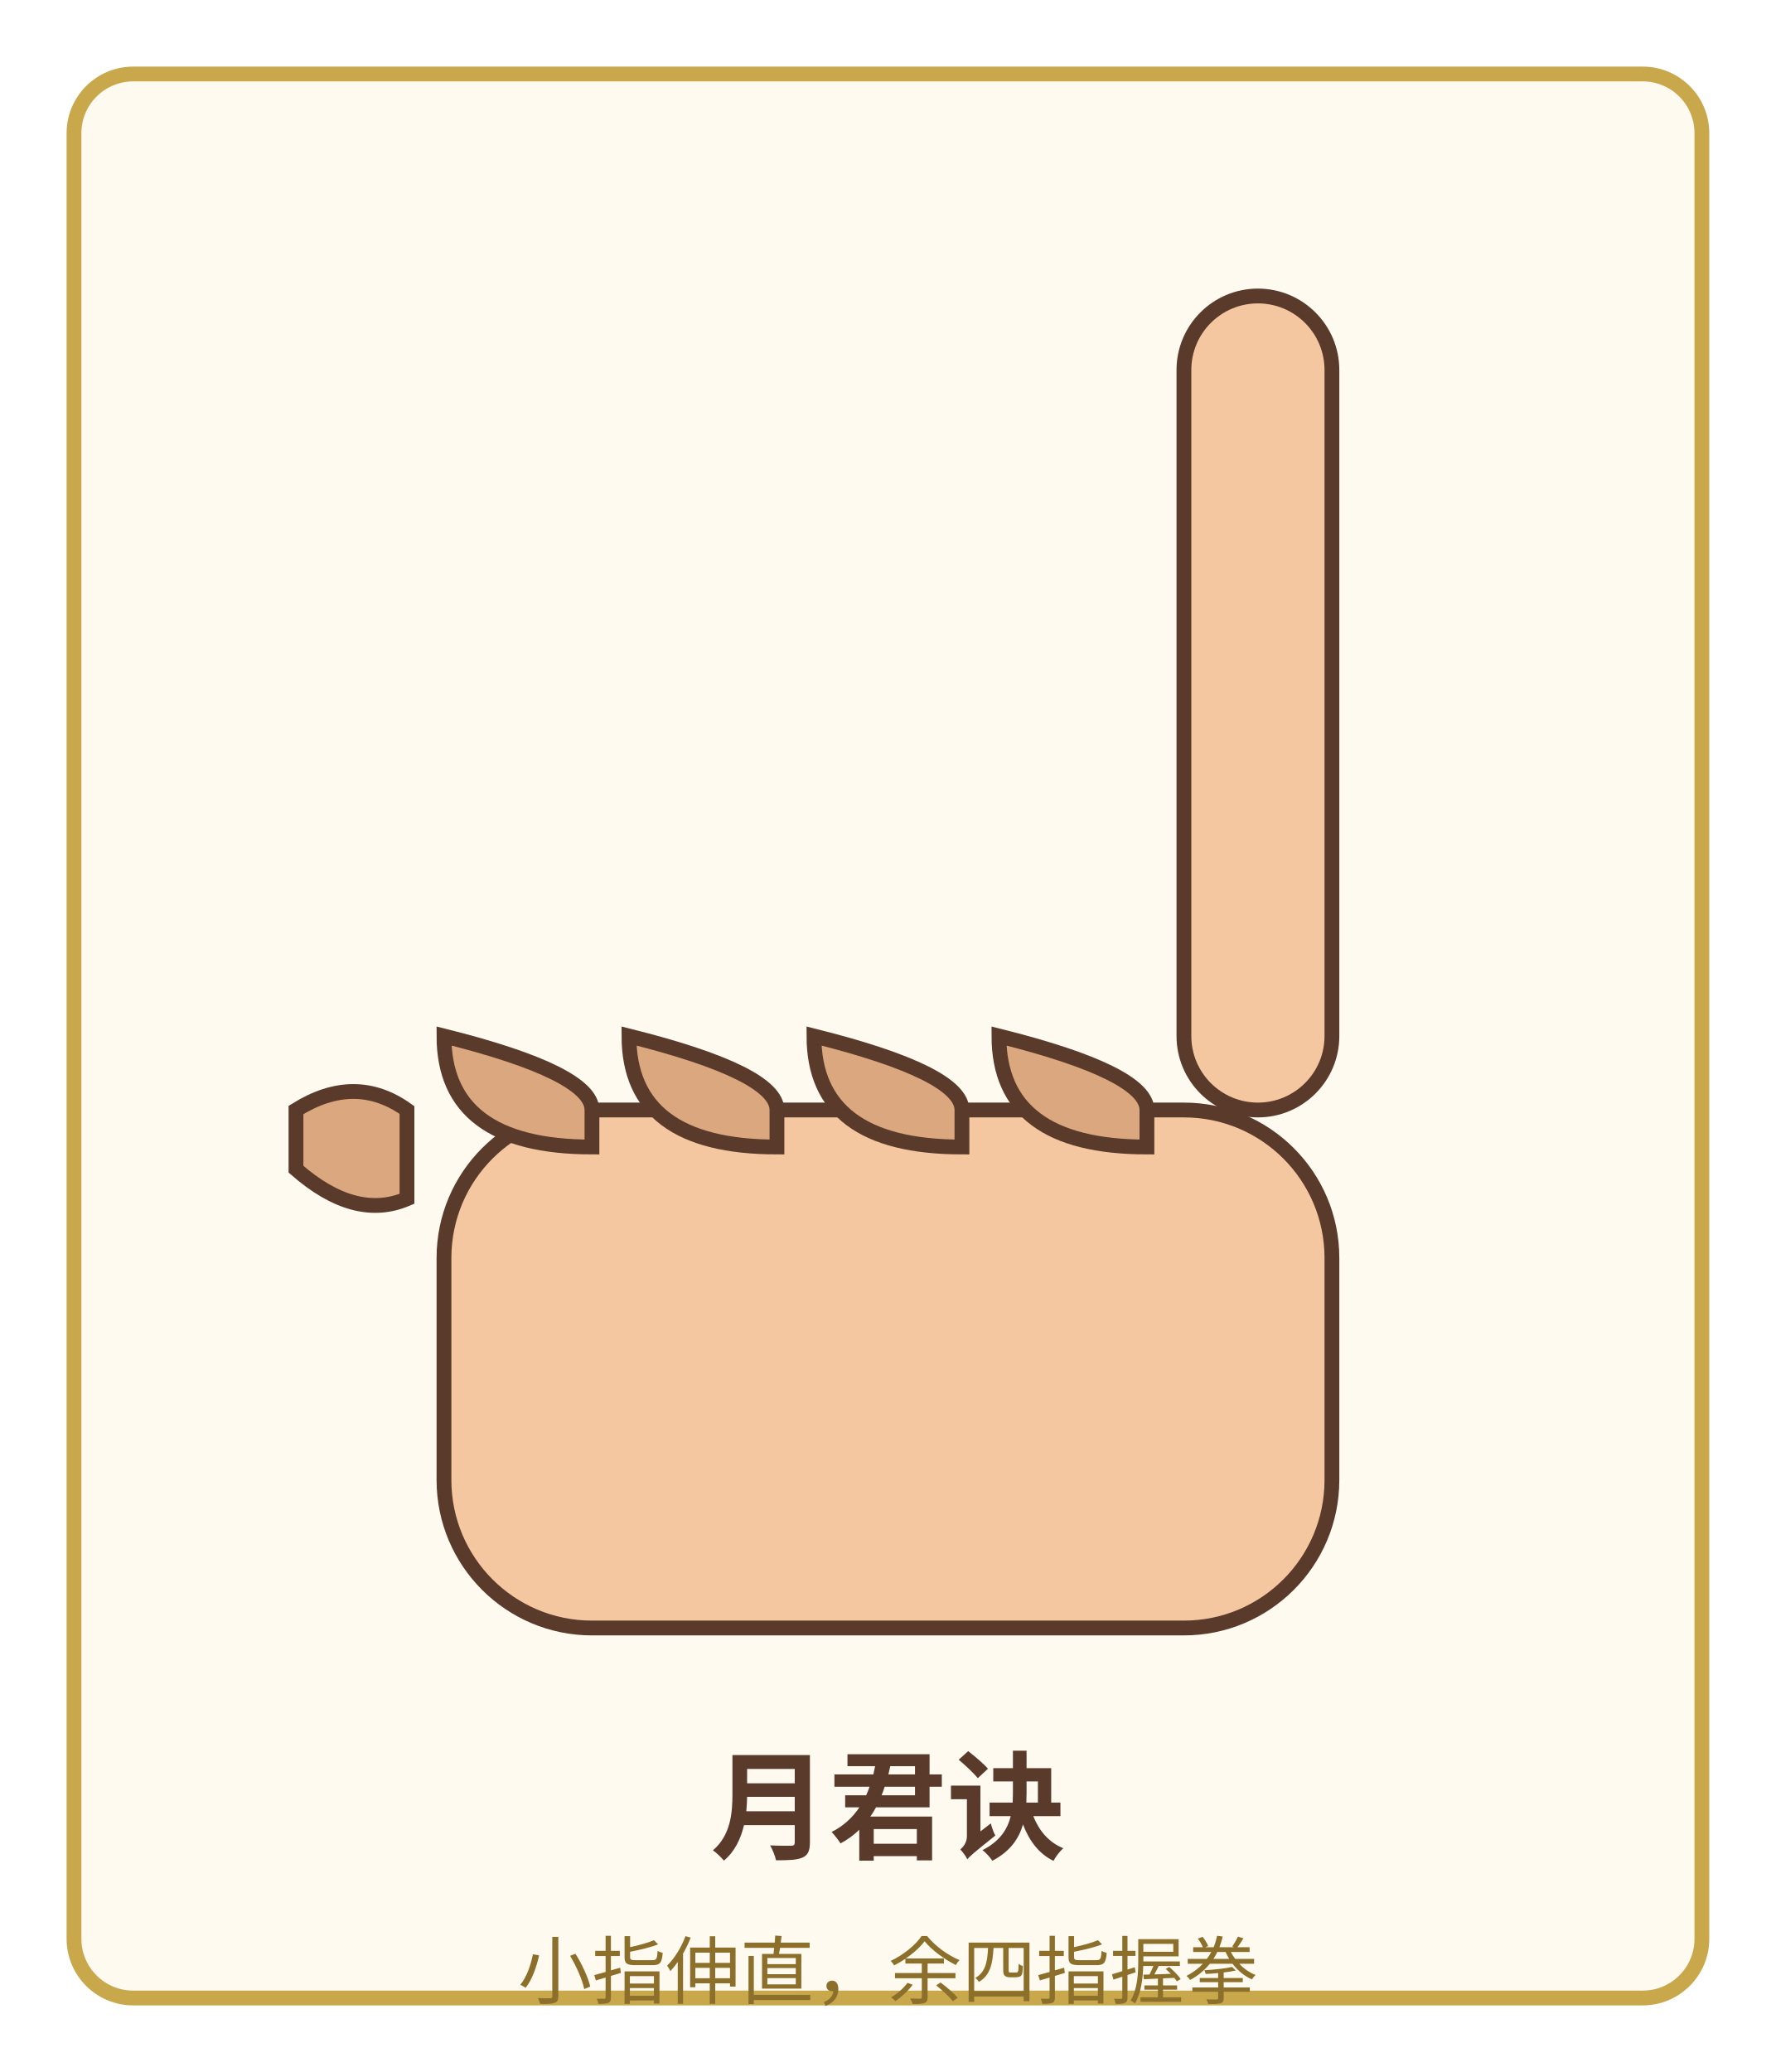
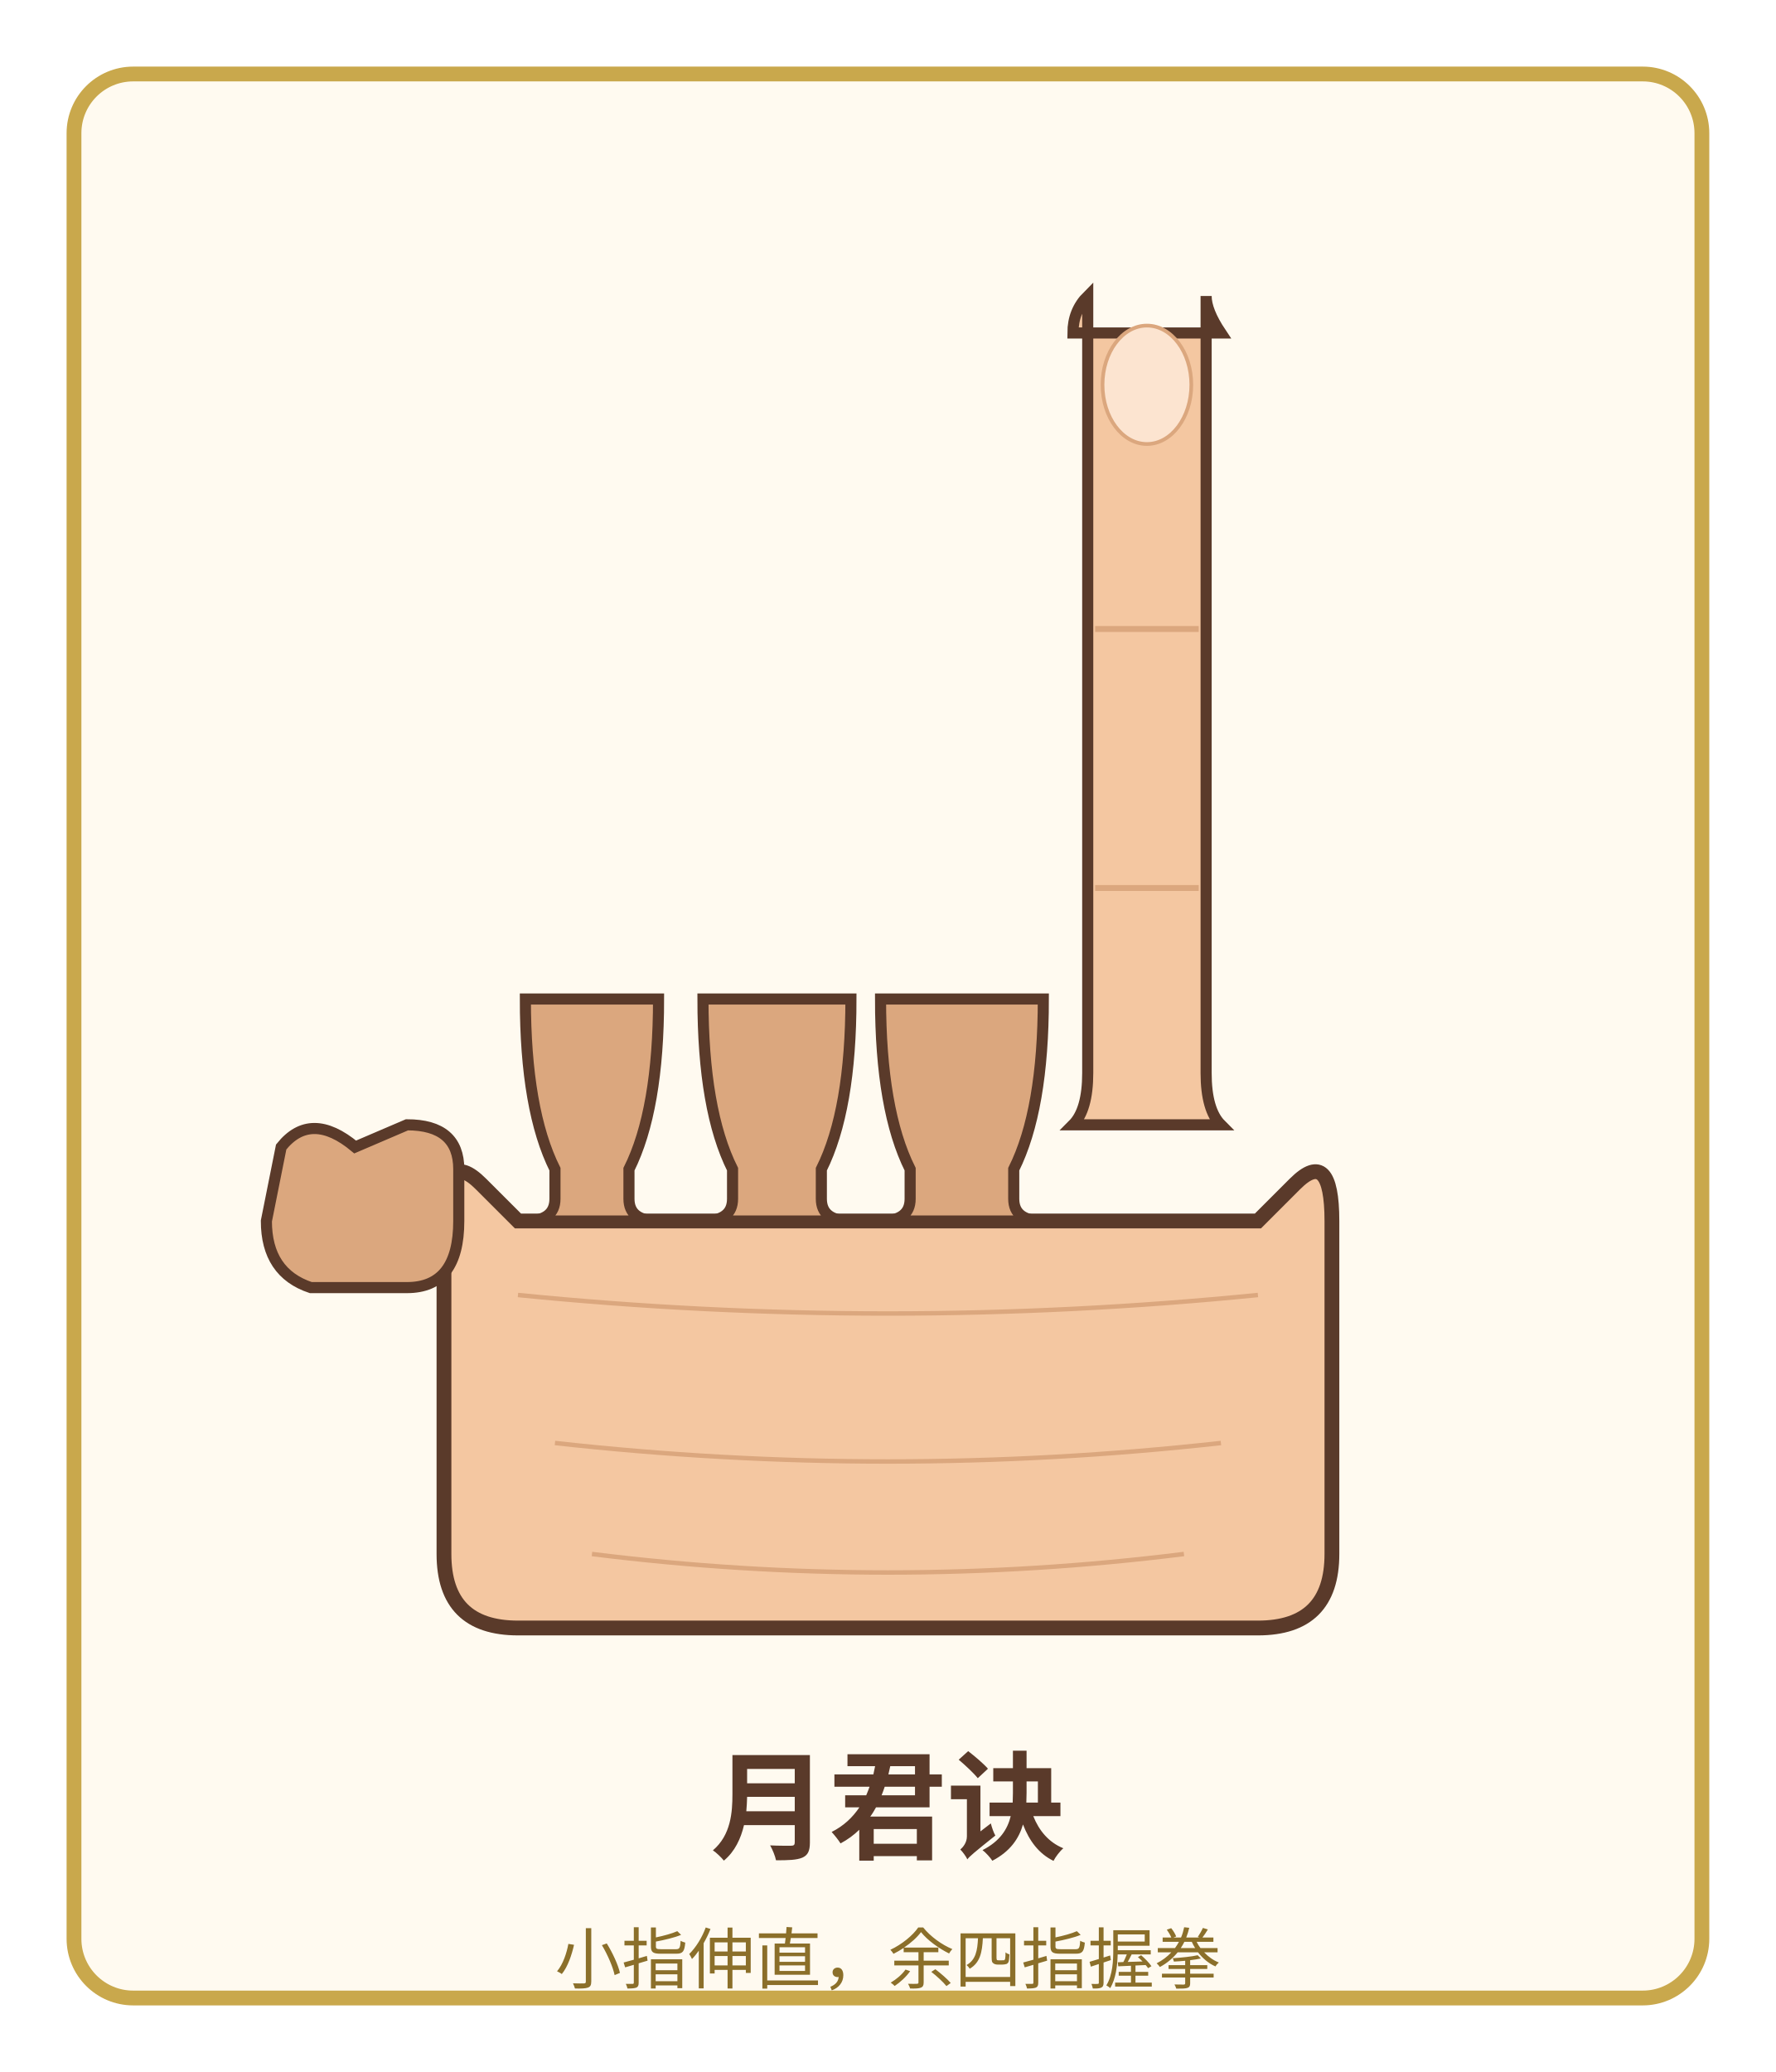
<svg xmlns="http://www.w3.org/2000/svg" viewBox="0 0 240 280" width="180">
  <rect x="10" y="10" width="220" height="260" fill="#fffaf0" stroke="#c9a84c" stroke-width="2" rx="8" />
-   <rect x="60" y="150" width="120" height="70" rx="20" fill="#f4c7a1" stroke="#5a3a2a" stroke-width="2" />
-   <path d="M 60 140 Q 60 155 80 155 L 80 150 Q 80 145 60 140 Z" fill="#dba77e" stroke="#5a3a2a" stroke-width="2" />
-   <path d="M 85 140 Q 85 155 105 155 L 105 150 Q 105 145 85 140 Z" fill="#dba77e" stroke="#5a3a2a" stroke-width="2" />
-   <path d="M 110 140 Q 110 155 130 155 L 130 150 Q 130 145 110 140 Z" fill="#dba77e" stroke="#5a3a2a" stroke-width="2" />
-   <path d="M 135 140 Q 135 155 155 155 L 155 150 Q 155 145 135 140 Z" fill="#dba77e" stroke="#5a3a2a" stroke-width="2" />
-   <rect x="160" y="40" width="20" height="110" rx="10" fill="#f4c7a1" stroke="#5a3a2a" stroke-width="2" />
-   <path d="M 40 150 Q 48 145 55 150 L 55 162 Q 48 165 40 158 Z" fill="#dba77e" stroke="#5a3a2a" stroke-width="2" />
+   <path d="M 65 160 Q 60 155 60 165 L 60 210 Q 60 220 70 220 L 170 220 Q 180 220 180 210 L 180 165 Q 180 155 175 160 L 170 165 L 70 165 Z" fill="#f4c7a1" stroke="#5a3a2a" stroke-width="2" />
+   <path d="M 70 175 Q 120 180 170 175" fill="none" stroke="#dba77e" stroke-width="0.6" />
+   <path d="M 75 195 Q 120 200 165 195" fill="none" stroke="#dba77e" stroke-width="0.6" />
+   <path d="M 80 210 Q 120 215 160 210" fill="none" stroke="#dba77e" stroke-width="0.6" />
+   <path d="M 71 135 Q 71 150 75 158 L 75 162 Q 75 165 71 165 L 89 165 Q 85 165 85 162 L 85 158 Q 89 150 89 135 Z" fill="#dba77e" stroke="#5a3a2a" stroke-width="1.5" />
+   <path d="M 95 135 Q 95 150 99 158 L 99 162 Q 99 165 95 165 L 115 165 Q 111 165 111 162 L 111 158 Q 115 150 115 135 Z" fill="#dba77e" stroke="#5a3a2a" stroke-width="1.5" />
+   <path d="M 119 135 Q 119 150 123 158 L 123 162 Q 123 165 119 165 L 141 165 Q 137 165 137 162 L 137 158 Q 141 150 141 135 Z" fill="#dba77e" stroke="#5a3a2a" stroke-width="1.5" />
+   <path d="M 145 45 Q 145 42 147 40 L 147 145 Q 147 150 145 152 L 165 152 Q 163 150 163 145 L 163 40 Q 163 42 165 45 Z" fill="#f4c7a1" stroke="#5a3a2a" stroke-width="1.5" />
+   <line x1="148" y1="85" x2="162" y2="85" stroke="#dba77e" stroke-width="0.8" />
+   <line x1="148" y1="120" x2="162" y2="120" stroke="#dba77e" stroke-width="0.8" />
+   <ellipse cx="155" cy="52" rx="6" ry="8" fill="#fce4d0" stroke="#dba77e" stroke-width="0.5" />
+   <path d="M 48 155 Q 42 150 38 155 L 36 165 Q 36 172 42 174 L 55 174 Q 62 174 62 165 L 62 158 Q 62 152 55 152 Z" fill="#dba77e" stroke="#5a3a2a" stroke-width="1.5" />
  <text x="120" y="250" text-anchor="middle" font-size="16" font-family="'Noto Serif SC',serif" font-weight="bold" fill="#5a3a2a">月君诀</text>
-   <text x="120" y="270" text-anchor="middle" font-size="10" font-family="'Noto Serif SC',serif" fill="#8b6f2a">小指伸直，余四指握拳</text>
+   <text x="120" y="268" text-anchor="middle" font-size="9" font-family="'Noto Serif SC',serif" fill="#8b6f2a">小指伸直，余四指握拳</text>
</svg>
